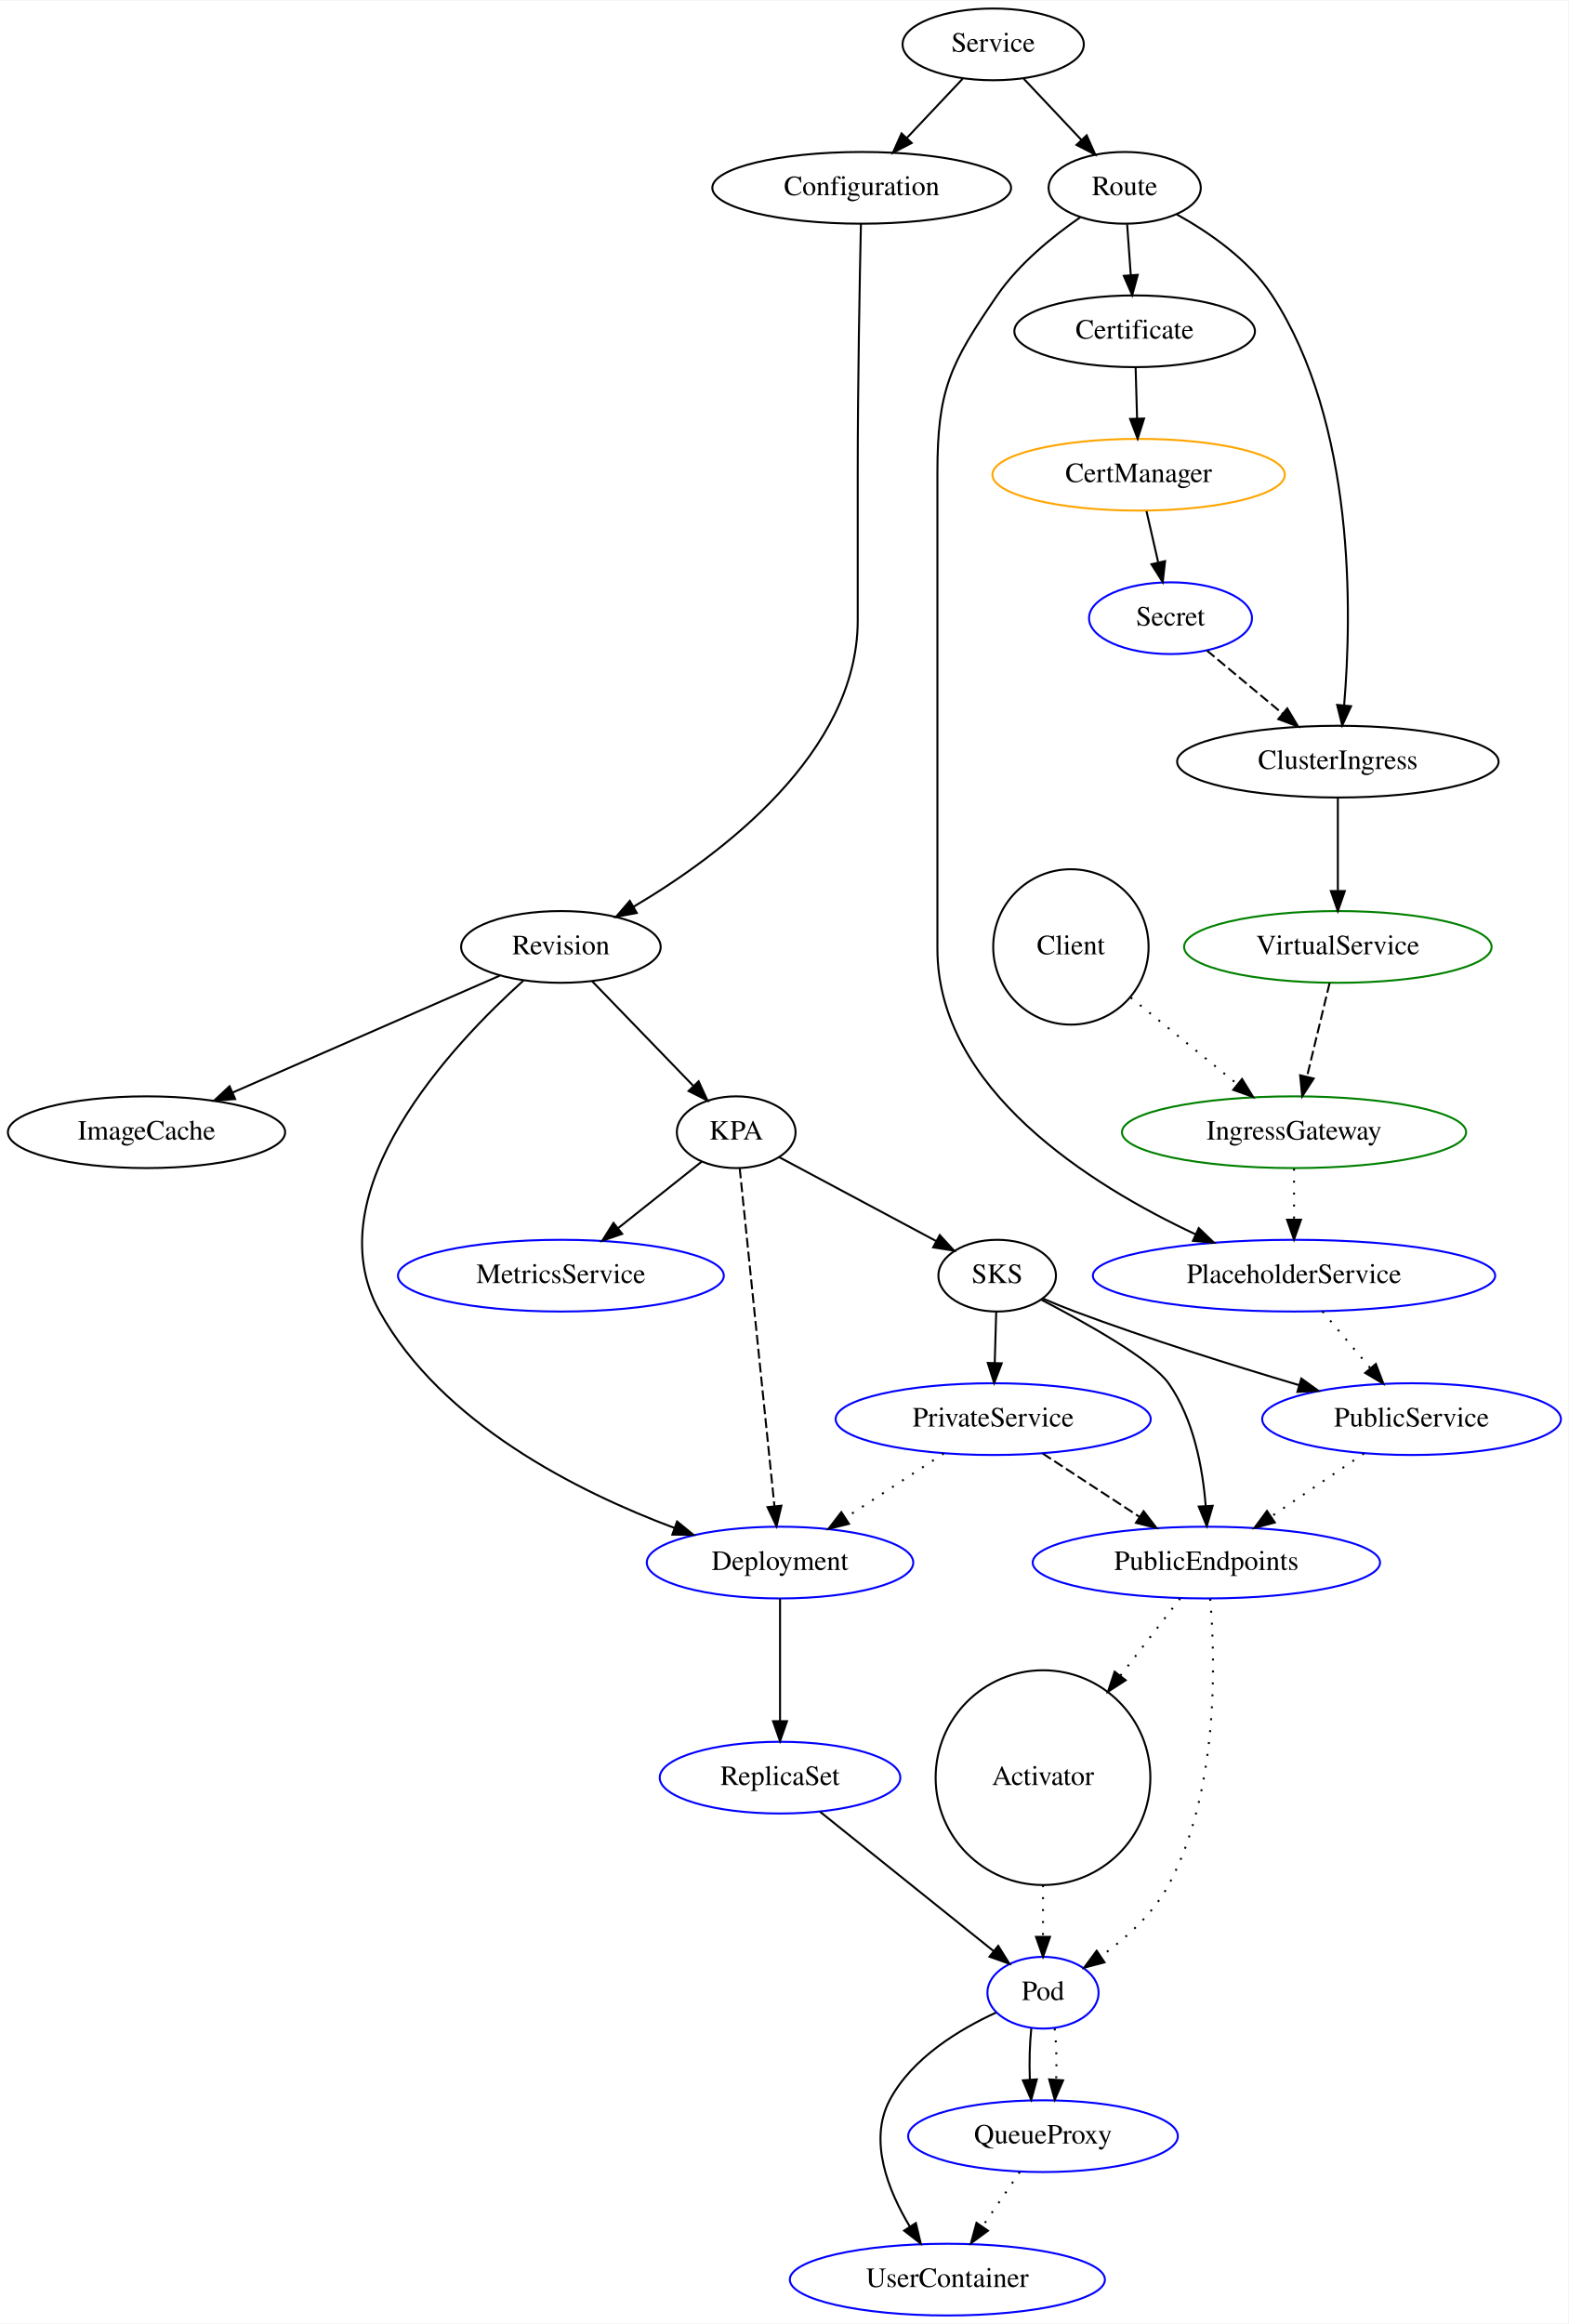
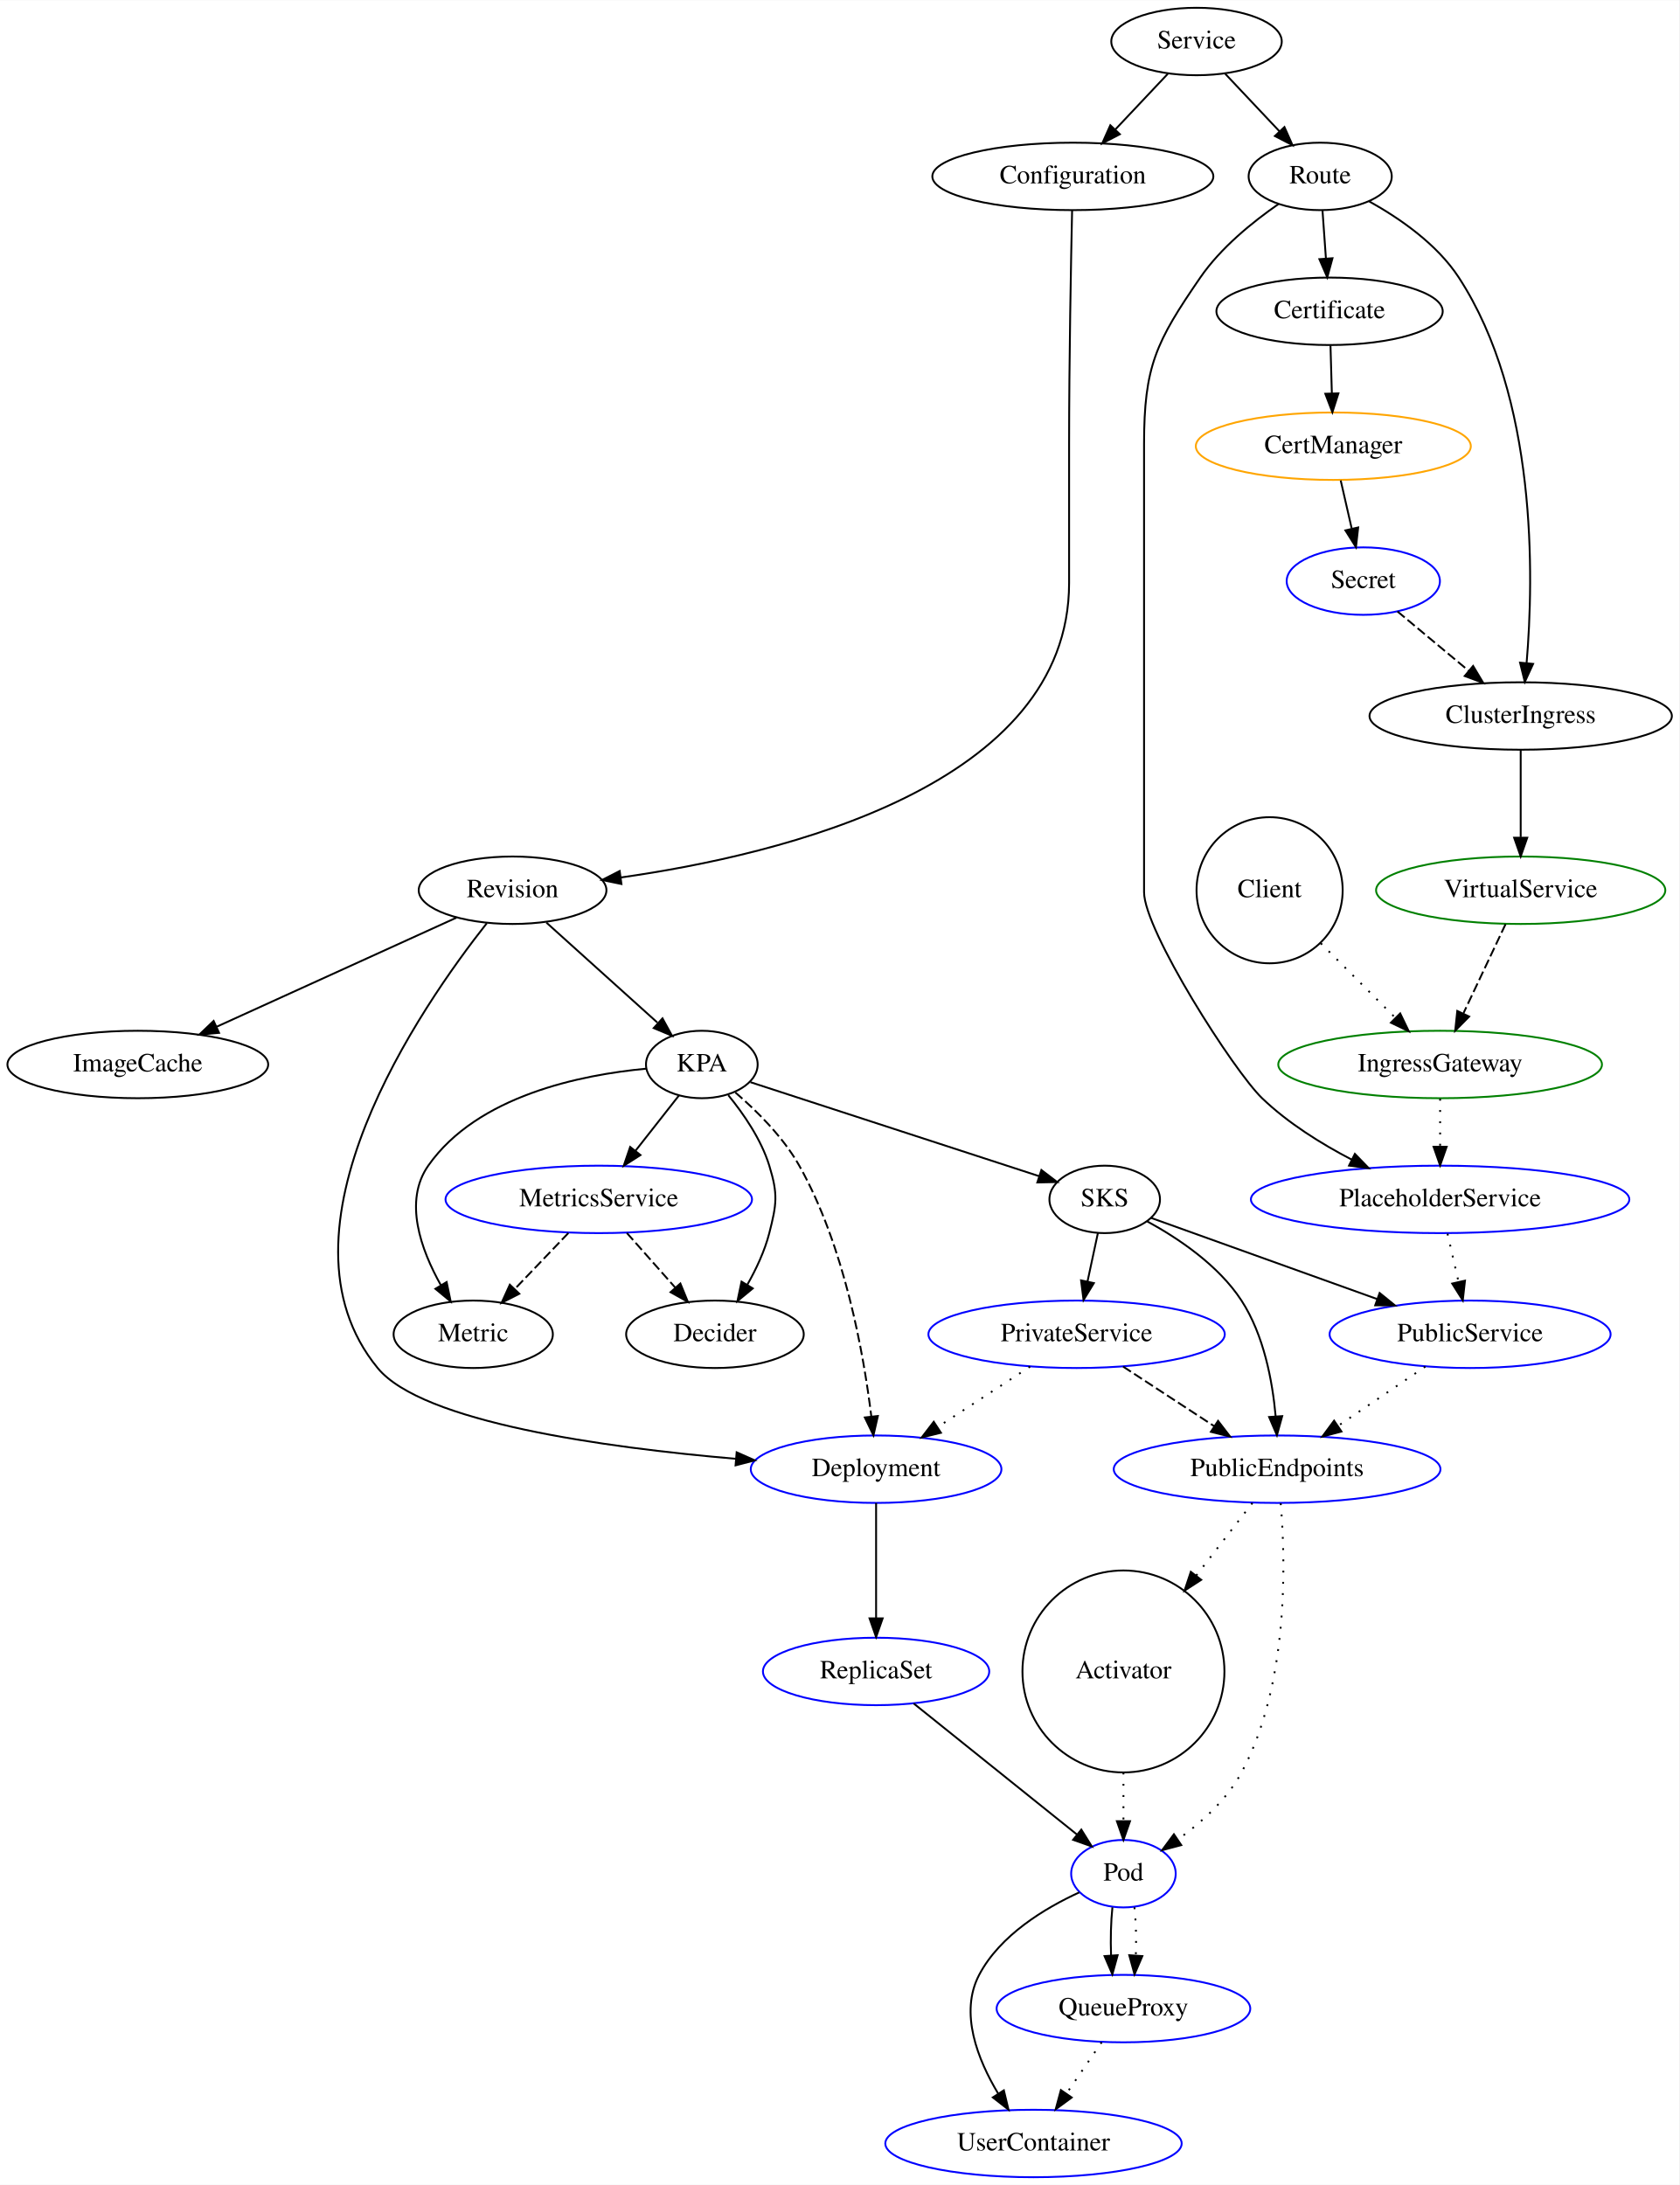
- <svg xmlns="http://www.w3.org/2000/svg" width="787pt" height="1166pt" viewBox="0.00 0.00 787.29 1165.88">
+ <svg xmlns="http://www.w3.org/2000/svg" width="896pt" height="1166pt" viewBox="0.00 0.00 896.14 1165.88">
  <g id="graph0" class="graph" transform="scale(1 1) rotate(0) translate(4 1161.88)">
-     <polygon fill="white" stroke="none" points="-4,4 -4,-1161.88 783.287,-1161.88 783.287,4 -4,4" />
+     <polygon fill="white" stroke="none" points="-4,4 -4,-1161.88 892.137,-1161.88 892.137,4 -4,4" />
    <g id="node1" class="node">
-       <ellipse fill="none" stroke="black" cx="494.544" cy="-1139.88" rx="45.492" ry="18" />
-       <text text-anchor="middle" x="494.544" y="-1136.18" font-family="Times,serif" font-size="14.00">Service</text>
+       <ellipse fill="none" stroke="black" cx="634.544" cy="-1139.88" rx="45.492" ry="18" />
+       <text text-anchor="middle" x="634.544" y="-1136.18" font-family="Times,serif" font-size="14.00">Service</text>
    </g>
    <g id="node2" class="node">
-       <ellipse fill="none" stroke="black" cx="428.544" cy="-1067.88" rx="74.987" ry="18" />
-       <text text-anchor="middle" x="428.544" y="-1064.18" font-family="Times,serif" font-size="14.00">Configuration</text>
+       <ellipse fill="none" stroke="black" cx="568.544" cy="-1067.88" rx="74.987" ry="18" />
+       <text text-anchor="middle" x="568.544" y="-1064.18" font-family="Times,serif" font-size="14.00">Configuration</text>
    </g>
    <g id="edge1" class="edge">
-       <path fill="none" stroke="black" d="M479.236,-1122.65C470.943,-1113.85 460.533,-1102.81 451.308,-1093.03" />
-       <polygon fill="black" stroke="black" points="453.633,-1090.39 444.227,-1085.52 448.54,-1095.19 453.633,-1090.39" />
+       <path fill="none" stroke="black" d="M619.236,-1122.65C610.943,-1113.85 600.533,-1102.81 591.308,-1093.03" />
+       <polygon fill="black" stroke="black" points="593.633,-1090.39 584.227,-1085.52 588.54,-1095.19 593.633,-1090.39" />
    </g>
    <g id="node3" class="node">
-       <ellipse fill="none" stroke="black" cx="560.544" cy="-1067.88" rx="38.194" ry="18" />
-       <text text-anchor="middle" x="560.544" y="-1064.18" font-family="Times,serif" font-size="14.00">Route</text>
+       <ellipse fill="none" stroke="black" cx="700.544" cy="-1067.88" rx="38.194" ry="18" />
+       <text text-anchor="middle" x="700.544" y="-1064.18" font-family="Times,serif" font-size="14.00">Route</text>
    </g>
    <g id="edge2" class="edge">
-       <path fill="none" stroke="black" d="M509.851,-1122.65C518.469,-1113.51 529.373,-1101.94 538.858,-1091.88" />
-       <polygon fill="black" stroke="black" points="541.46,-1094.23 545.773,-1084.55 536.367,-1089.42 541.46,-1094.23" />
+       <path fill="none" stroke="black" d="M649.851,-1122.65C658.469,-1113.51 669.373,-1101.94 678.858,-1091.88" />
+       <polygon fill="black" stroke="black" points="681.46,-1094.23 685.773,-1084.55 676.367,-1089.42 681.46,-1094.23" />
    </g>
    <g id="node4" class="node">
-       <ellipse fill="none" stroke="black" cx="277.544" cy="-686.887" rx="50.091" ry="18" />
-       <text text-anchor="middle" x="277.544" y="-683.187" font-family="Times,serif" font-size="14.00">Revision</text>
-     </g>
-     <g id="edge16" class="edge">
-       <path fill="none" stroke="black" d="M428.149,-1049.84C427.566,-1023.18 426.544,-970.003 426.544,-924.884 426.544,-924.884 426.544,-924.884 426.544,-850.884 426.544,-784.347 358.07,-733.116 313.96,-707.015" />
-       <polygon fill="black" stroke="black" points="315.633,-703.94 305.22,-701.982 312.139,-710.006 315.633,-703.94" />
-     </g>
-     <g id="node10" class="node">
-       <ellipse fill="none" stroke="black" cx="667.544" cy="-779.884" rx="80.686" ry="18" />
-       <text text-anchor="middle" x="667.544" y="-776.184" font-family="Times,serif" font-size="14.00">ClusterIngress</text>
-     </g>
-     <g id="edge9" class="edge">
-       <path fill="none" stroke="black" d="M586.708,-1054.54C602.958,-1045.52 622.9,-1031.76 634.544,-1013.88 676.347,-949.706 674.621,-854.572 670.702,-808.237" />
-       <polygon fill="black" stroke="black" points="674.167,-807.701 669.739,-798.076 667.198,-808.362 674.167,-807.701" />
-     </g>
-     <g id="node11" class="node">
-       <ellipse fill="none" stroke="blue" cx="645.544" cy="-521.89" rx="100.983" ry="18" />
-       <text text-anchor="middle" x="645.544" y="-518.19" font-family="Times,serif" font-size="14.00">PlaceholderService</text>
-     </g>
-     <g id="edge10" class="edge">
-       <path fill="none" stroke="black" d="M538.252,-1053.1C524.515,-1043.59 507.493,-1029.82 496.544,-1013.88 472.901,-979.482 466.544,-966.626 466.544,-924.884 466.544,-924.884 466.544,-924.884 466.544,-685.887 466.544,-615.509 543.125,-567.463 596.106,-542.645" />
-       <polygon fill="black" stroke="black" points="597.722,-545.755 605.373,-538.426 594.821,-539.384 597.722,-545.755" />
+       <ellipse fill="none" stroke="black" cx="269.544" cy="-686.887" rx="50.091" ry="18" />
+       <text text-anchor="middle" x="269.544" y="-683.187" font-family="Times,serif" font-size="14.00">Revision</text>
+     </g>
+     <g id="edge20" class="edge">
+       <path fill="none" stroke="black" d="M568.149,-1049.84C567.566,-1023.18 566.544,-970.003 566.544,-924.884 566.544,-924.884 566.544,-924.884 566.544,-850.884 566.544,-742.821 413.57,-705.913 327.195,-693.687" />
+       <polygon fill="black" stroke="black" points="327.64,-690.215 317.262,-692.348 326.705,-697.153 327.64,-690.215" />
    </g>
    <g id="node12" class="node">
-       <ellipse fill="none" stroke="black" cx="565.544" cy="-995.884" rx="60.389" ry="18" />
-       <text text-anchor="middle" x="565.544" y="-992.184" font-family="Times,serif" font-size="14.00">Certificate</text>
-     </g>
-     <g id="edge11" class="edge">
-       <path fill="none" stroke="black" d="M561.78,-1049.58C562.331,-1041.87 562.993,-1032.6 563.607,-1024" />
-       <polygon fill="black" stroke="black" points="567.101,-1024.21 564.322,-1013.99 560.118,-1023.71 567.101,-1024.21" />
+       <ellipse fill="none" stroke="black" cx="807.544" cy="-779.884" rx="80.686" ry="18" />
+       <text text-anchor="middle" x="807.544" y="-776.184" font-family="Times,serif" font-size="14.00">ClusterIngress</text>
+     </g>
+     <g id="edge13" class="edge">
+       <path fill="none" stroke="black" d="M726.708,-1054.54C742.958,-1045.52 762.9,-1031.76 774.544,-1013.88 816.347,-949.706 814.621,-854.572 810.702,-808.237" />
+       <polygon fill="black" stroke="black" points="814.167,-807.701 809.739,-798.076 807.198,-808.362 814.167,-807.701" />
+     </g>
+     <g id="node13" class="node">
+       <ellipse fill="none" stroke="blue" cx="764.544" cy="-521.89" rx="100.983" ry="18" />
+       <text text-anchor="middle" x="764.544" y="-518.19" font-family="Times,serif" font-size="14.00">PlaceholderService</text>
+     </g>
+     <g id="edge14" class="edge">
+       <path fill="none" stroke="black" d="M678.252,-1053.1C664.515,-1043.59 647.493,-1029.82 636.544,-1013.88 612.901,-979.482 606.544,-966.626 606.544,-924.884 606.544,-924.884 606.544,-924.884 606.544,-685.887 606.544,-665.443 654.423,-590.423 669.544,-575.89 683.331,-562.64 701.073,-551.58 717.484,-543.051" />
+       <polygon fill="black" stroke="black" points="719.054,-546.179 726.431,-538.575 715.922,-539.919 719.054,-546.179" />
+     </g>
+     <g id="node14" class="node">
+       <ellipse fill="none" stroke="black" cx="705.544" cy="-995.884" rx="60.389" ry="18" />
+       <text text-anchor="middle" x="705.544" y="-992.184" font-family="Times,serif" font-size="14.00">Certificate</text>
+     </g>
+     <g id="edge15" class="edge">
+       <path fill="none" stroke="black" d="M701.78,-1049.58C702.331,-1041.87 702.993,-1032.6 703.607,-1024" />
+       <polygon fill="black" stroke="black" points="707.101,-1024.21 704.322,-1013.99 700.118,-1023.71 707.101,-1024.21" />
    </g>
    <g id="node5" class="node">
-       <ellipse fill="none" stroke="blue" cx="387.544" cy="-377.89" rx="66.888" ry="18" />
-       <text text-anchor="middle" x="387.544" y="-374.19" font-family="Times,serif" font-size="14.00">Deployment</text>
+       <ellipse fill="none" stroke="blue" cx="463.544" cy="-377.89" rx="66.888" ry="18" />
+       <text text-anchor="middle" x="463.544" y="-374.19" font-family="Times,serif" font-size="14.00">Deployment</text>
    </g>
    <g id="edge3" class="edge">
-       <path fill="none" stroke="black" d="M258.806,-670.068C223.397,-638.183 153.083,-564.104 186.544,-503.89 217.824,-447.603 286.123,-413.388 334.401,-395.314" />
-       <polygon fill="black" stroke="black" points="335.867,-398.506 344.075,-391.807 333.481,-391.925 335.867,-398.506" />
+       <path fill="none" stroke="black" d="M255.776,-669.278C221.177,-625.456 137.512,-505.064 197.544,-431.89 221.349,-402.874 318.649,-389.444 388.683,-383.44" />
+       <polygon fill="black" stroke="black" points="389.127,-386.915 398.807,-382.607 388.553,-379.939 389.127,-386.915" />
    </g>
    <g id="node6" class="node">
-       <ellipse fill="none" stroke="black" cx="365.544" cy="-593.89" rx="29.795" ry="18" />
-       <text text-anchor="middle" x="365.544" y="-590.19" font-family="Times,serif" font-size="14.00">KPA</text>
+       <ellipse fill="none" stroke="black" cx="370.544" cy="-593.89" rx="29.795" ry="18" />
+       <text text-anchor="middle" x="370.544" y="-590.19" font-family="Times,serif" font-size="14.00">KPA</text>
    </g>
    <g id="edge4" class="edge">
-       <path fill="none" stroke="black" d="M293.276,-669.619C307.382,-655.033 328.208,-633.498 343.884,-617.288" />
-       <polygon fill="black" stroke="black" points="346.678,-619.433 351.114,-609.812 341.646,-614.567 346.678,-619.433" />
+       <path fill="none" stroke="black" d="M287.601,-669.619C304.133,-654.723 328.711,-632.58 346.823,-616.262" />
+       <polygon fill="black" stroke="black" points="349.551,-618.515 354.638,-609.221 344.865,-613.315 349.551,-618.515" />
    </g>
    <g id="node7" class="node">
      <ellipse fill="none" stroke="black" cx="69.544" cy="-593.89" rx="69.588" ry="18" />
      <text text-anchor="middle" x="69.544" y="-590.19" font-family="Times,serif" font-size="14.00">ImageCache</text>
    </g>
    <g id="edge5" class="edge">
-       <path fill="none" stroke="black" d="M246.853,-672.46C211.387,-656.945 152.78,-631.305 112.727,-613.782" />
-       <polygon fill="black" stroke="black" points="114.037,-610.535 103.473,-609.734 111.231,-616.948 114.037,-610.535" />
+       <path fill="none" stroke="black" d="M239.602,-672.264C205.647,-656.815 150.036,-631.513 111.704,-614.073" />
+       <polygon fill="black" stroke="black" points="112.906,-610.774 102.355,-609.819 110.007,-617.146 112.906,-610.774" />
+     </g>
+     <g id="node21" class="node">
+       <ellipse fill="none" stroke="blue" cx="463.544" cy="-269.945" rx="60.389" ry="18" />
+       <text text-anchor="middle" x="463.544" y="-266.245" font-family="Times,serif" font-size="14.00">ReplicaSet</text>
+     </g>
+     <g id="edge24" class="edge">
+       <path fill="none" stroke="black" d="M463.544,-359.868C463.544,-343.286 463.544,-317.804 463.544,-298.362" />
+       <polygon fill="black" stroke="black" points="467.044,-298.277 463.544,-288.277 460.044,-298.277 467.044,-298.277" />
+     </g>
+     <g id="edge8" class="edge">
+       <path fill="none" stroke="black" stroke-dasharray="5,2" d="M388.442,-578.942C399.807,-569.171 413.946,-555.168 422.544,-539.89 446.692,-496.982 456.866,-439.711 460.965,-406.31" />
+       <polygon fill="black" stroke="black" points="464.49,-406.283 462.133,-395.953 457.534,-405.498 464.49,-406.283" />
+     </g>
+     <g id="node8" class="node">
+       <ellipse fill="none" stroke="black" cx="585.544" cy="-521.89" rx="29.497" ry="18" />
+       <text text-anchor="middle" x="585.544" y="-518.19" font-family="Times,serif" font-size="14.00">SKS</text>
+     </g>
+     <g id="edge6" class="edge">
+       <path fill="none" stroke="black" d="M396.478,-584.447C435.023,-571.897 507.507,-548.298 550.664,-534.247" />
+       <polygon fill="black" stroke="black" points="551.76,-537.571 560.185,-531.147 549.593,-530.915 551.76,-537.571" />
+     </g>
+     <g id="node9" class="node">
+       <ellipse fill="none" stroke="blue" cx="315.544" cy="-521.89" rx="81.786" ry="18" />
+       <text text-anchor="middle" x="315.544" y="-518.19" font-family="Times,serif" font-size="14.00">MetricsService</text>
+     </g>
+     <g id="edge7" class="edge">
+       <path fill="none" stroke="black" d="M358.338,-577.355C351.514,-568.67 342.847,-557.64 335.101,-547.781" />
+       <polygon fill="black" stroke="black" points="337.801,-545.553 328.871,-539.852 332.297,-549.878 337.801,-545.553" />
+     </g>
+     <g id="node10" class="node">
+       <ellipse fill="none" stroke="black" cx="248.544" cy="-449.89" rx="42.494" ry="18" />
+       <text text-anchor="middle" x="248.544" y="-446.19" font-family="Times,serif" font-size="14.00">Metric</text>
+     </g>
+     <g id="edge9" class="edge">
+       <path fill="none" stroke="black" d="M340.787,-591.647C306.276,-588.419 250.776,-577.32 224.544,-539.89 211.283,-520.97 220.613,-495.083 231.271,-476.106" />
+       <polygon fill="black" stroke="black" points="234.35,-477.776 236.516,-467.405 228.355,-474.162 234.35,-477.776" />
+     </g>
+     <g id="node11" class="node">
+       <ellipse fill="none" stroke="black" cx="377.544" cy="-449.89" rx="47.392" ry="18" />
+       <text text-anchor="middle" x="377.544" y="-446.19" font-family="Times,serif" font-size="14.00">Decider</text>
+     </g>
+     <g id="edge10" class="edge">
+       <path fill="none" stroke="black" d="M384.663,-577.51C392.792,-567.577 402.228,-553.925 406.544,-539.89 411.247,-524.597 410.507,-519.392 406.544,-503.89 404.101,-494.338 399.543,-484.655 394.751,-476.225" />
+       <polygon fill="black" stroke="black" points="397.723,-474.376 389.549,-467.635 391.735,-478.002 397.723,-474.376" />
+     </g>
+     <g id="node18" class="node">
+       <ellipse fill="none" stroke="blue" cx="780.544" cy="-449.89" rx="74.987" ry="18" />
+       <text text-anchor="middle" x="780.544" y="-446.19" font-family="Times,serif" font-size="14.00">PublicService</text>
+     </g>
+     <g id="edge21" class="edge">
+       <path fill="none" stroke="black" d="M610.241,-512.025C640.473,-501.172 692.404,-482.53 730.992,-468.678" />
+       <polygon fill="black" stroke="black" points="732.265,-471.94 740.494,-465.267 729.9,-465.352 732.265,-471.94" />
    </g>
    <g id="node19" class="node">
-       <ellipse fill="none" stroke="blue" cx="387.544" cy="-269.945" rx="60.389" ry="18" />
-       <text text-anchor="middle" x="387.544" y="-266.245" font-family="Times,serif" font-size="14.00">ReplicaSet</text>
-     </g>
-     <g id="edge20" class="edge">
-       <path fill="none" stroke="black" d="M387.544,-359.868C387.544,-343.286 387.544,-317.804 387.544,-298.362" />
-       <polygon fill="black" stroke="black" points="391.044,-298.277 387.544,-288.277 384.044,-298.277 391.044,-298.277" />
-     </g>
-     <g id="edge8" class="edge">
-       <path fill="none" stroke="black" stroke-dasharray="5,2" d="M367.307,-575.74C371.113,-538.722 380.123,-451.071 384.728,-406.277" />
-       <polygon fill="black" stroke="black" points="388.231,-406.428 385.772,-396.123 381.268,-405.712 388.231,-406.428" />
-     </g>
-     <g id="node8" class="node">
-       <ellipse fill="none" stroke="black" cx="496.544" cy="-521.89" rx="29.497" ry="18" />
-       <text text-anchor="middle" x="496.544" y="-518.19" font-family="Times,serif" font-size="14.00">SKS</text>
-     </g>
-     <g id="edge6" class="edge">
-       <path fill="none" stroke="black" d="M387.176,-581.331C408.604,-569.881 441.624,-552.237 465.777,-539.33" />
-       <polygon fill="black" stroke="black" points="467.709,-542.267 474.88,-534.467 464.41,-536.093 467.709,-542.267" />
-     </g>
-     <g id="node9" class="node">
-       <ellipse fill="none" stroke="blue" cx="277.544" cy="-521.89" rx="81.786" ry="18" />
-       <text text-anchor="middle" x="277.544" y="-518.19" font-family="Times,serif" font-size="14.00">MetricsService</text>
-     </g>
-     <g id="edge7" class="edge">
-       <path fill="none" stroke="black" d="M348.158,-579.061C336.183,-569.535 319.994,-556.658 306.138,-545.636" />
-       <polygon fill="black" stroke="black" points="308.304,-542.887 298.299,-539.4 303.947,-548.365 308.304,-542.887" />
+       <ellipse fill="none" stroke="blue" cx="677.544" cy="-377.89" rx="87.185" ry="18" />
+       <text text-anchor="middle" x="677.544" y="-374.19" font-family="Times,serif" font-size="14.00">PublicEndpoints</text>
+     </g>
+     <g id="edge22" class="edge">
+       <path fill="none" stroke="black" d="M608.176,-510.19C624.688,-501.203 646.249,-486.797 658.544,-467.89 670.496,-449.51 675.073,-424.906 676.759,-406.226" />
+       <polygon fill="black" stroke="black" points="680.268,-406.217 677.451,-396.004 673.284,-405.744 680.268,-406.217" />
+     </g>
+     <g id="node20" class="node">
+       <ellipse fill="none" stroke="blue" cx="570.544" cy="-449.89" rx="79.087" ry="18" />
+       <text text-anchor="middle" x="570.544" y="-446.19" font-family="Times,serif" font-size="14.00">PrivateService</text>
+     </g>
+     <g id="edge23" class="edge">
+       <path fill="none" stroke="black" d="M581.913,-503.945C580.243,-496.151 578.22,-486.712 576.346,-477.969" />
+       <polygon fill="black" stroke="black" points="579.763,-477.21 574.246,-468.166 572.919,-478.677 579.763,-477.21" />
+     </g>
+     <g id="edge12" class="edge">
+       <path fill="none" stroke="black" stroke-dasharray="5,2" d="M299.325,-503.945C290.768,-495.006 280.141,-483.902 270.822,-474.167" />
+       <polygon fill="black" stroke="black" points="273.138,-471.524 263.695,-466.72 268.081,-476.364 273.138,-471.524" />
+     </g>
+     <g id="edge11" class="edge">
+       <path fill="none" stroke="black" stroke-dasharray="5,2" d="M330.552,-503.945C338.28,-495.221 347.833,-484.435 356.304,-474.871" />
+       <polygon fill="black" stroke="black" points="359.09,-477.004 363.1,-467.197 353.85,-472.363 359.09,-477.004" />
+     </g>
+     <g id="node17" class="node">
+       <ellipse fill="none" stroke="green" cx="807.544" cy="-686.887" rx="77.187" ry="18" />
+       <text text-anchor="middle" x="807.544" y="-683.187" font-family="Times,serif" font-size="14.00">VirtualService</text>
+     </g>
+     <g id="edge19" class="edge">
+       <path fill="none" stroke="black" d="M807.544,-761.768C807.544,-748.677 807.544,-730.366 807.544,-715.249" />
+       <polygon fill="black" stroke="black" points="811.044,-714.926 807.544,-704.926 804.044,-714.926 811.044,-714.926" />
+     </g>
+     <g id="edge32" class="edge">
+       <path fill="none" stroke="black" stroke-dasharray="1,5" d="M768.499,-503.587C770.262,-495.873 772.381,-486.603 774.347,-478.003" />
+       <polygon fill="black" stroke="black" points="777.818,-478.523 776.634,-467.995 770.994,-476.963 777.818,-478.523" />
+     </g>
+     <g id="node15" class="node">
+       <ellipse fill="none" stroke="orange" cx="707.544" cy="-923.884" rx="73.387" ry="18" />
+       <text text-anchor="middle" x="707.544" y="-920.184" font-family="Times,serif" font-size="14.00">CertManager</text>
+     </g>
+     <g id="edge16" class="edge">
+       <path fill="none" stroke="black" d="M706.038,-977.58C706.259,-969.866 706.523,-960.596 706.769,-951.996" />
+       <polygon fill="black" stroke="black" points="710.268,-952.084 707.055,-941.988 703.271,-951.884 710.268,-952.084" />
    </g>
    <g id="node16" class="node">
-       <ellipse fill="none" stroke="blue" cx="704.544" cy="-449.89" rx="74.987" ry="18" />
-       <text text-anchor="middle" x="704.544" y="-446.19" font-family="Times,serif" font-size="14.00">PublicService</text>
+       <ellipse fill="none" stroke="blue" cx="723.544" cy="-851.884" rx="40.893" ry="18" />
+       <text text-anchor="middle" x="723.544" y="-848.184" font-family="Times,serif" font-size="14.00">Secret</text>
    </g>
    <g id="edge17" class="edge">
-       <path fill="none" stroke="black" d="M519.474,-510.409C524.712,-508.151 530.285,-505.855 535.544,-503.89 572.482,-490.093 614.819,-476.82 647.878,-467.007" />
-       <polygon fill="black" stroke="black" points="649.221,-470.261 657.824,-464.077 647.242,-463.546 649.221,-470.261" />
-     </g>
-     <g id="node17" class="node">
-       <ellipse fill="none" stroke="blue" cx="601.544" cy="-377.89" rx="87.185" ry="18" />
-       <text text-anchor="middle" x="601.544" y="-374.19" font-family="Times,serif" font-size="14.00">PublicEndpoints</text>
+       <path fill="none" stroke="black" d="M711.499,-905.58C713.262,-897.866 715.381,-888.596 717.347,-879.996" />
+       <polygon fill="black" stroke="black" points="720.818,-880.516 719.634,-869.988 713.994,-878.957 720.818,-880.516" />
    </g>
    <g id="edge18" class="edge">
-       <path fill="none" stroke="black" d="M518.669,-509.828C541.291,-498.088 574.253,-479.642 582.544,-467.89 595.242,-449.892 599.744,-425.102 601.212,-406.255" />
-       <polygon fill="black" stroke="black" points="604.71,-406.385 601.756,-396.21 597.72,-406.006 604.71,-406.385" />
-     </g>
-     <g id="node18" class="node">
-       <ellipse fill="none" stroke="blue" cx="494.544" cy="-449.89" rx="79.087" ry="18" />
-       <text text-anchor="middle" x="494.544" y="-446.19" font-family="Times,serif" font-size="14.00">PrivateService</text>
-     </g>
-     <g id="edge19" class="edge">
-       <path fill="none" stroke="black" d="M496.049,-503.587C495.829,-495.873 495.564,-486.603 495.318,-478.003" />
-       <polygon fill="black" stroke="black" points="498.817,-477.891 495.033,-467.995 491.82,-478.091 498.817,-477.891" />
-     </g>
-     <g id="node15" class="node">
-       <ellipse fill="none" stroke="green" cx="667.544" cy="-686.887" rx="77.187" ry="18" />
-       <text text-anchor="middle" x="667.544" y="-683.187" font-family="Times,serif" font-size="14.00">VirtualService</text>
-     </g>
-     <g id="edge15" class="edge">
-       <path fill="none" stroke="black" d="M667.544,-761.768C667.544,-748.677 667.544,-730.366 667.544,-715.249" />
-       <polygon fill="black" stroke="black" points="671.044,-714.926 667.544,-704.926 664.044,-714.926 671.044,-714.926" />
+       <path fill="none" stroke="black" stroke-dasharray="5,2" d="M741.771,-835.695C752.853,-826.459 767.229,-814.479 779.713,-804.075" />
+       <polygon fill="black" stroke="black" points="782.149,-806.602 787.59,-797.511 777.668,-801.224 782.149,-806.602" />
+     </g>
+     <g id="node25" class="node">
+       <ellipse fill="none" stroke="green" cx="764.544" cy="-593.89" rx="86.385" ry="18" />
+       <text text-anchor="middle" x="764.544" y="-590.19" font-family="Times,serif" font-size="14.00">IngressGateway</text>
    </g>
    <g id="edge28" class="edge">
-       <path fill="none" stroke="black" stroke-dasharray="1,5" d="M659.826,-503.945C667.001,-495.433 675.829,-484.959 683.741,-475.572" />
-       <polygon fill="black" stroke="black" points="686.625,-477.581 690.393,-467.679 681.272,-473.07 686.625,-477.581" />
-     </g>
-     <g id="node13" class="node">
-       <ellipse fill="none" stroke="orange" cx="567.544" cy="-923.884" rx="73.387" ry="18" />
-       <text text-anchor="middle" x="567.544" y="-920.184" font-family="Times,serif" font-size="14.00">CertManager</text>
-     </g>
-     <g id="edge12" class="edge">
-       <path fill="none" stroke="black" d="M566.038,-977.58C566.259,-969.866 566.523,-960.596 566.769,-951.996" />
-       <polygon fill="black" stroke="black" points="570.268,-952.084 567.055,-941.988 563.271,-951.884 570.268,-952.084" />
-     </g>
-     <g id="node14" class="node">
-       <ellipse fill="none" stroke="blue" cx="583.544" cy="-851.884" rx="40.893" ry="18" />
-       <text text-anchor="middle" x="583.544" y="-848.184" font-family="Times,serif" font-size="14.00">Secret</text>
-     </g>
-     <g id="edge13" class="edge">
-       <path fill="none" stroke="black" d="M571.499,-905.58C573.262,-897.866 575.381,-888.596 577.347,-879.996" />
-       <polygon fill="black" stroke="black" points="580.818,-880.516 579.634,-869.988 573.994,-878.957 580.818,-880.516" />
-     </g>
-     <g id="edge14" class="edge">
-       <path fill="none" stroke="black" stroke-dasharray="5,2" d="M601.771,-835.695C612.853,-826.459 627.229,-814.479 639.713,-804.075" />
-       <polygon fill="black" stroke="black" points="642.149,-806.602 647.59,-797.511 637.668,-801.224 642.149,-806.602" />
+       <path fill="none" stroke="black" stroke-dasharray="5,2" d="M799.456,-668.771C793.15,-655.426 784.28,-636.656 777.059,-621.375" />
+       <polygon fill="black" stroke="black" points="780.033,-619.475 772.596,-611.929 773.704,-622.466 780.033,-619.475" />
+     </g>
+     <g id="edge33" class="edge">
+       <path fill="none" stroke="black" stroke-dasharray="1,5" d="M756.655,-432.655C742.844,-423.269 725.272,-411.327 710.199,-401.083" />
+       <polygon fill="black" stroke="black" points="711.898,-398.006 701.66,-395.28 707.964,-403.796 711.898,-398.006" />
+     </g>
+     <g id="node22" class="node">
+       <ellipse fill="none" stroke="blue" cx="595.544" cy="-162" rx="27.895" ry="18" />
+       <text text-anchor="middle" x="595.544" y="-158.3" font-family="Times,serif" font-size="14.00">Pod</text>
+     </g>
+     <g id="edge34" class="edge">
+       <path fill="none" stroke="black" stroke-dasharray="1,5" d="M679.463,-359.702C682.087,-328.88 683.905,-263.039 658.544,-216 650.718,-201.485 637.15,-189.288 624.605,-180.268" />
+       <polygon fill="black" stroke="black" points="626.406,-177.261 616.166,-174.541 622.476,-183.053 626.406,-177.261" />
+     </g>
+     <g id="node27" class="node">
+       <ellipse fill="none" stroke="black" cx="595.544" cy="-269.945" rx="53.891" ry="53.891" />
+       <text text-anchor="middle" x="595.544" y="-266.245" font-family="Times,serif" font-size="14.00">Activator</text>
+     </g>
+     <g id="edge35" class="edge">
+       <path fill="none" stroke="black" stroke-dasharray="1,5" d="M664.369,-359.868C656.195,-349.307 645.226,-335.135 634.451,-321.213" />
+       <polygon fill="black" stroke="black" points="637.04,-318.84 628.151,-313.074 631.504,-323.125 637.04,-318.84" />
+     </g>
+     <g id="edge39" class="edge">
+       <path fill="none" stroke="black" stroke-dasharray="1,5" d="M545.727,-432.655C531.038,-423.045 512.252,-410.756 496.351,-400.353" />
+       <polygon fill="black" stroke="black" points="498.142,-397.342 487.857,-394.796 494.309,-403.2 498.142,-397.342" />
+     </g>
+     <g id="edge29" class="edge">
+       <path fill="none" stroke="black" stroke-dasharray="5,2" d="M595.361,-432.655C609.842,-423.182 628.303,-411.104 644.059,-400.797" />
+       <polygon fill="black" stroke="black" points="646.039,-403.684 652.491,-395.28 642.206,-397.826 646.039,-403.684" />
+     </g>
+     <g id="edge25" class="edge">
+       <path fill="none" stroke="black" d="M483.592,-252.854C506.919,-234.132 545.45,-203.206 570.666,-182.967" />
+       <polygon fill="black" stroke="black" points="573.059,-185.535 578.667,-176.546 568.677,-180.076 573.059,-185.535" />
    </g>
    <g id="node23" class="node">
-       <ellipse fill="none" stroke="green" cx="645.544" cy="-593.89" rx="86.385" ry="18" />
-       <text text-anchor="middle" x="645.544" y="-590.19" font-family="Times,serif" font-size="14.00">IngressGateway</text>
-     </g>
-     <g id="edge24" class="edge">
-       <path fill="none" stroke="black" stroke-dasharray="5,2" d="M663.406,-668.771C660.21,-655.553 655.728,-637.013 652.053,-621.813" />
-       <polygon fill="black" stroke="black" points="655.415,-620.827 649.663,-611.929 648.611,-622.472 655.415,-620.827" />
-     </g>
-     <g id="edge29" class="edge">
-       <path fill="none" stroke="black" stroke-dasharray="1,5" d="M680.655,-432.655C666.844,-423.269 649.272,-411.327 634.199,-401.083" />
-       <polygon fill="black" stroke="black" points="635.898,-398.006 625.66,-395.28 631.964,-403.796 635.898,-398.006" />
-     </g>
-     <g id="node20" class="node">
-       <ellipse fill="none" stroke="blue" cx="519.544" cy="-162" rx="27.895" ry="18" />
-       <text text-anchor="middle" x="519.544" y="-158.3" font-family="Times,serif" font-size="14.00">Pod</text>
+       <ellipse fill="none" stroke="blue" cx="547.544" cy="-18" rx="79.087" ry="18" />
+       <text text-anchor="middle" x="547.544" y="-14.3" font-family="Times,serif" font-size="14.00">UserContainer</text>
+     </g>
+     <g id="edge26" class="edge">
+       <path fill="none" stroke="black" d="M571.961,-152.012C553.709,-143.652 529.72,-129.26 518.544,-108 507.887,-87.727 517.753,-62.801 528.776,-44.49" />
+       <polygon fill="black" stroke="black" points="531.72,-46.383 534.195,-36.081 525.836,-42.591 531.72,-46.383" />
+     </g>
+     <g id="node24" class="node">
+       <ellipse fill="none" stroke="blue" cx="595.544" cy="-90" rx="67.688" ry="18" />
+       <text text-anchor="middle" x="595.544" y="-86.3" font-family="Times,serif" font-size="14.00">QueueProxy</text>
+     </g>
+     <g id="edge27" class="edge">
+       <path fill="none" stroke="black" d="M589.666,-144.055C588.848,-136.346 588.605,-127.027 588.939,-118.364" />
+       <polygon fill="black" stroke="black" points="592.438,-118.491 589.631,-108.275 585.455,-118.012 592.438,-118.491" />
+     </g>
+     <g id="edge37" class="edge">
+       <path fill="none" stroke="black" stroke-dasharray="1,5" d="M601.422,-144.055C602.24,-136.346 602.482,-127.027 602.149,-118.364" />
+       <polygon fill="black" stroke="black" points="605.633,-118.012 601.457,-108.275 598.65,-118.491 605.633,-118.012" />
+     </g>
+     <g id="edge38" class="edge">
+       <path fill="none" stroke="black" stroke-dasharray="1,5" d="M583.924,-72.055C578.289,-63.837 571.401,-53.791 565.139,-44.66" />
+       <polygon fill="black" stroke="black" points="567.932,-42.543 559.39,-36.275 562.159,-46.502 567.932,-42.543" />
+     </g>
+     <g id="edge31" class="edge">
+       <path fill="none" stroke="black" stroke-dasharray="1,5" d="M764.544,-575.587C764.544,-567.873 764.544,-558.603 764.544,-550.003" />
+       <polygon fill="black" stroke="black" points="768.044,-549.995 764.544,-539.995 761.044,-549.995 768.044,-549.995" />
+     </g>
+     <g id="node26" class="node">
+       <ellipse fill="none" stroke="black" cx="673.544" cy="-686.887" rx="38.993" ry="38.993" />
+       <text text-anchor="middle" x="673.544" y="-683.187" font-family="Times,serif" font-size="14.00">Client</text>
    </g>
    <g id="edge30" class="edge">
-       <path fill="none" stroke="black" stroke-dasharray="1,5" d="M603.463,-359.702C606.087,-328.88 607.905,-263.039 582.544,-216 574.718,-201.485 561.15,-189.288 548.605,-180.268" />
-       <polygon fill="black" stroke="black" points="550.406,-177.261 540.166,-174.541 546.476,-183.053 550.406,-177.261" />
-     </g>
-     <g id="node25" class="node">
-       <ellipse fill="none" stroke="black" cx="519.544" cy="-269.945" rx="53.891" ry="53.891" />
-       <text text-anchor="middle" x="519.544" y="-266.245" font-family="Times,serif" font-size="14.00">Activator</text>
-     </g>
-     <g id="edge31" class="edge">
-       <path fill="none" stroke="black" stroke-dasharray="1,5" d="M588.369,-359.868C580.195,-349.307 569.226,-335.135 558.451,-321.213" />
-       <polygon fill="black" stroke="black" points="561.04,-318.84 552.151,-313.074 555.504,-323.125 561.04,-318.84" />
-     </g>
-     <g id="edge35" class="edge">
-       <path fill="none" stroke="black" stroke-dasharray="1,5" d="M469.727,-432.655C455.038,-423.045 436.252,-410.756 420.351,-400.353" />
-       <polygon fill="black" stroke="black" points="422.142,-397.342 411.857,-394.796 418.309,-403.2 422.142,-397.342" />
-     </g>
-     <g id="edge25" class="edge">
-       <path fill="none" stroke="black" stroke-dasharray="5,2" d="M519.361,-432.655C533.842,-423.182 552.303,-411.104 568.059,-400.797" />
-       <polygon fill="black" stroke="black" points="570.039,-403.684 576.491,-395.28 566.206,-397.826 570.039,-403.684" />
-     </g>
-     <g id="edge21" class="edge">
-       <path fill="none" stroke="black" d="M407.592,-252.854C430.919,-234.132 469.45,-203.206 494.666,-182.967" />
-       <polygon fill="black" stroke="black" points="497.059,-185.535 502.667,-176.546 492.677,-180.076 497.059,-185.535" />
-     </g>
-     <g id="node21" class="node">
-       <ellipse fill="none" stroke="blue" cx="471.544" cy="-18" rx="79.087" ry="18" />
-       <text text-anchor="middle" x="471.544" y="-14.3" font-family="Times,serif" font-size="14.00">UserContainer</text>
-     </g>
-     <g id="edge22" class="edge">
-       <path fill="none" stroke="black" d="M495.961,-152.012C477.709,-143.652 453.72,-129.26 442.544,-108 431.887,-87.727 441.753,-62.801 452.776,-44.49" />
-       <polygon fill="black" stroke="black" points="455.72,-46.383 458.195,-36.081 449.836,-42.591 455.72,-46.383" />
-     </g>
-     <g id="node22" class="node">
-       <ellipse fill="none" stroke="blue" cx="519.544" cy="-90" rx="67.688" ry="18" />
-       <text text-anchor="middle" x="519.544" y="-86.3" font-family="Times,serif" font-size="14.00">QueueProxy</text>
-     </g>
-     <g id="edge23" class="edge">
-       <path fill="none" stroke="black" d="M513.666,-144.055C512.848,-136.346 512.605,-127.027 512.939,-118.364" />
-       <polygon fill="black" stroke="black" points="516.438,-118.491 513.631,-108.275 509.455,-118.012 516.438,-118.491" />
-     </g>
-     <g id="edge33" class="edge">
-       <path fill="none" stroke="black" stroke-dasharray="1,5" d="M525.422,-144.055C526.24,-136.346 526.482,-127.027 526.149,-118.364" />
-       <polygon fill="black" stroke="black" points="529.633,-118.012 525.457,-108.275 522.65,-118.491 529.633,-118.012" />
-     </g>
-     <g id="edge34" class="edge">
-       <path fill="none" stroke="black" stroke-dasharray="1,5" d="M507.924,-72.055C502.289,-63.837 495.401,-53.791 489.139,-44.66" />
-       <polygon fill="black" stroke="black" points="491.932,-42.543 483.39,-36.275 486.159,-46.502 491.932,-42.543" />
-     </g>
-     <g id="edge27" class="edge">
-       <path fill="none" stroke="black" stroke-dasharray="1,5" d="M645.544,-575.587C645.544,-567.873 645.544,-558.603 645.544,-550.003" />
-       <polygon fill="black" stroke="black" points="649.044,-549.995 645.544,-539.995 642.044,-549.995 649.044,-549.995" />
-     </g>
-     <g id="node24" class="node">
-       <ellipse fill="none" stroke="black" cx="533.544" cy="-686.887" rx="38.993" ry="38.993" />
-       <text text-anchor="middle" x="533.544" y="-683.187" font-family="Times,serif" font-size="14.00">Client</text>
-     </g>
-     <g id="edge26" class="edge">
-       <path fill="none" stroke="black" stroke-dasharray="1,5" d="M563.558,-661.502C580.111,-648.052 600.557,-631.441 616.89,-618.171" />
-       <polygon fill="black" stroke="black" points="619.459,-620.593 625.014,-611.571 615.045,-615.16 619.459,-620.593" />
-     </g>
-     <g id="edge32" class="edge">
-       <path fill="none" stroke="black" stroke-dasharray="1,5" d="M519.544,-215.973C519.544,-207.01 519.544,-198.048 519.544,-190.112" />
-       <polygon fill="black" stroke="black" points="523.044,-190.022 519.544,-180.022 516.044,-190.022 523.044,-190.022" />
+       <path fill="none" stroke="black" stroke-dasharray="1,5" d="M700.847,-658.585C713.506,-645.926 728.416,-631.017 740.627,-618.807" />
+       <polygon fill="black" stroke="black" points="743.24,-621.143 747.836,-611.597 738.29,-616.193 743.24,-621.143" />
+     </g>
+     <g id="edge36" class="edge">
+       <path fill="none" stroke="black" stroke-dasharray="1,5" d="M595.544,-215.973C595.544,-207.01 595.544,-198.048 595.544,-190.112" />
+       <polygon fill="black" stroke="black" points="599.044,-190.022 595.544,-180.022 592.044,-190.022 599.044,-190.022" />
    </g>
  </g>
</svg>
